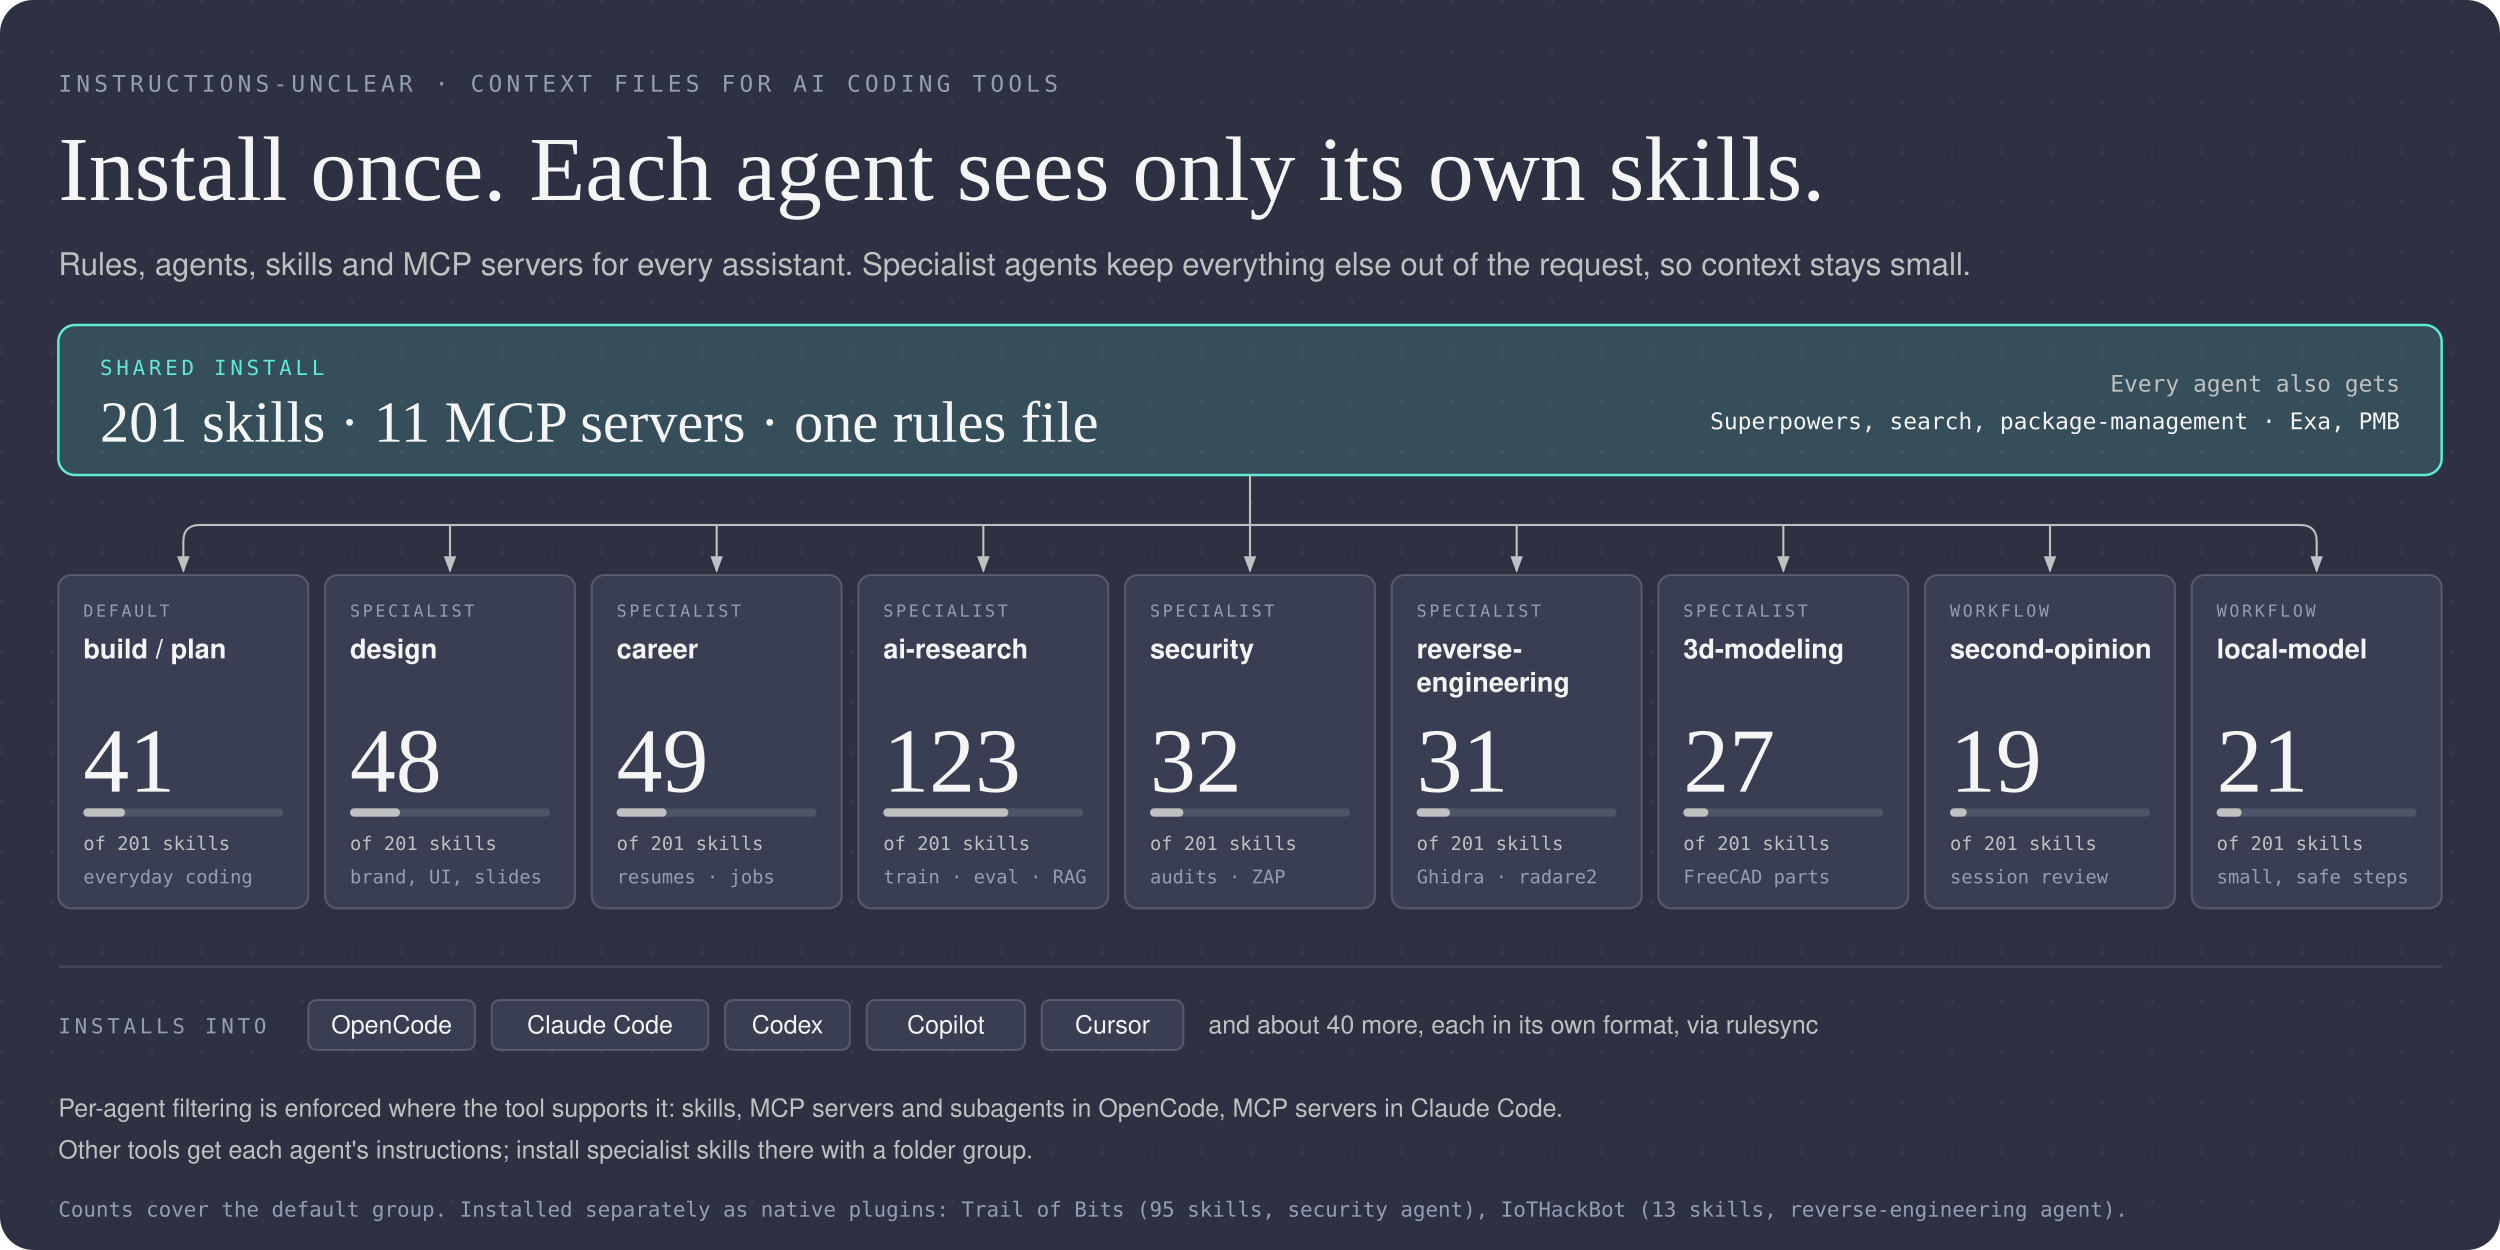
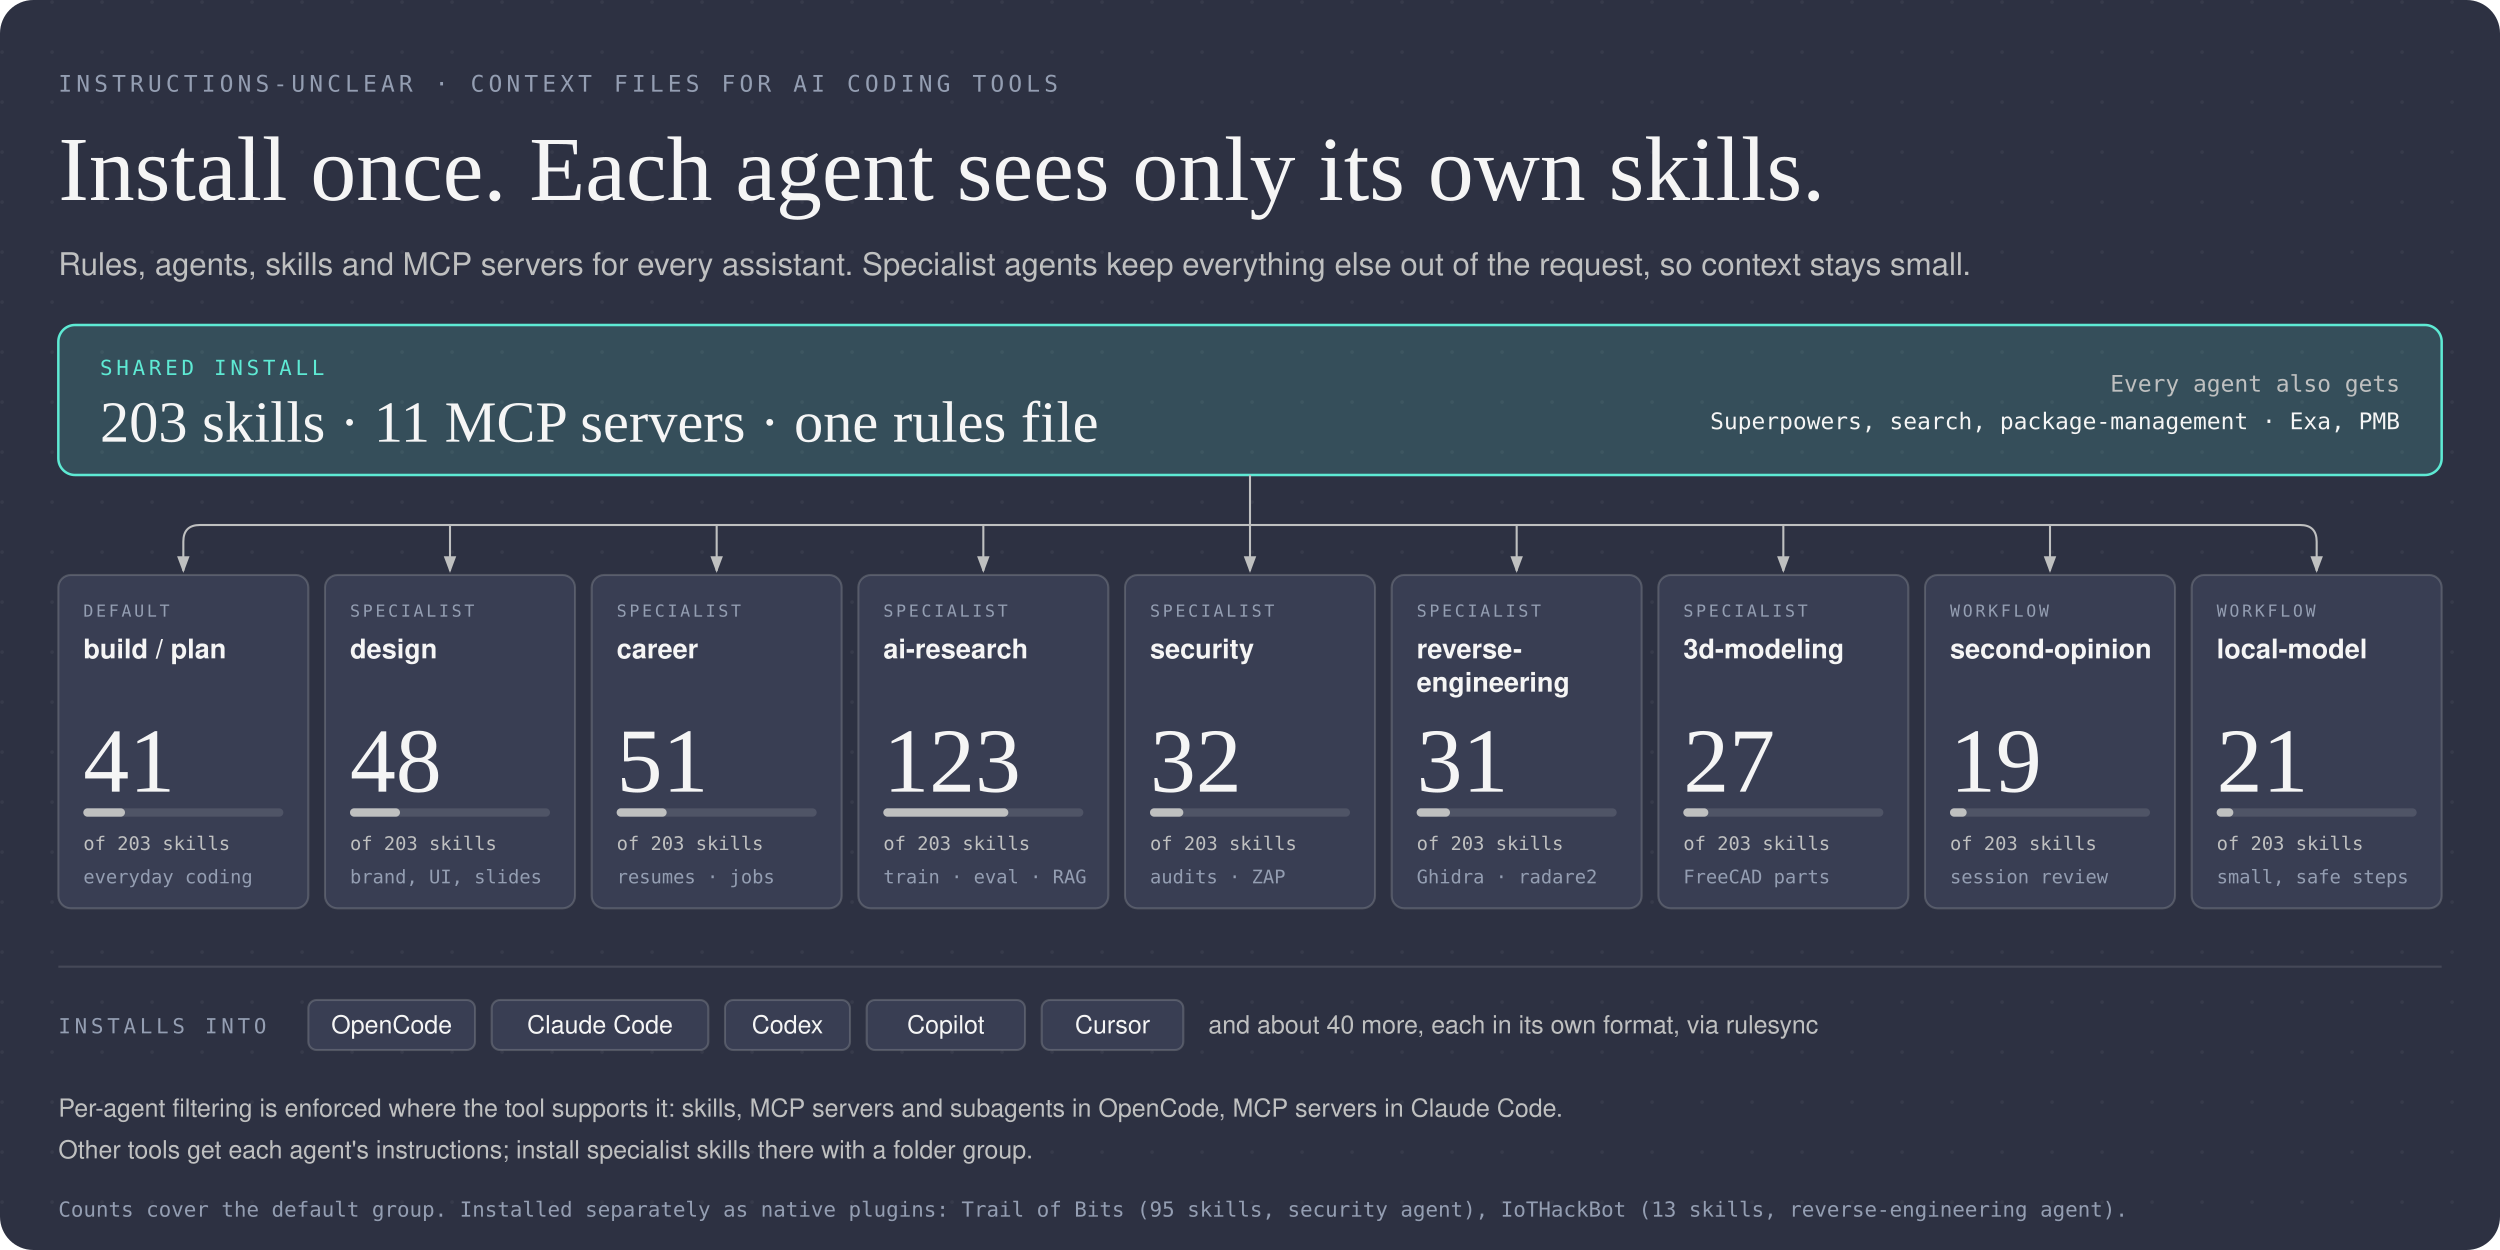
<svg xmlns="http://www.w3.org/2000/svg" viewBox="0 0 1200 600" width="1200" height="600" role="img" aria-labelledby="hero-title hero-desc">
  <defs>
    <pattern id="dots" width="24" height="24" patternUnits="userSpaceOnUse">
      <circle cx="1" cy="1" r="0.9" fill="rgba(245,245,245,0.08)" />
    </pattern>
    <marker id="arrow" markerWidth="8" markerHeight="6" refX="7" refY="3" orient="auto">
      <polygon points="0 0, 8 3, 0 6" fill="#bfc0c0" />
    </marker>
  </defs>
  <rect width="1200" height="600" rx="16" fill="#2d3142" />
  <rect width="1200" height="600" rx="16" fill="url(#dots)" opacity="0.6" />
  <text x="28" y="44" fill="#949eb2" font-size="11" font-family="'Geist Mono', ui-monospace, SFMono-Regular, Menlo, Consolas, monospace" font-weight="500" letter-spacing="0.18em">INSTRUCTIONS-UNCLEAR · CONTEXT FILES FOR AI CODING TOOLS</text>
  <text x="28" y="96" fill="#f5f5f5" font-size="44" font-family="'Instrument Serif', Georgia, 'Times New Roman', serif">Install once. Each agent sees only its own skills.</text>
  <text x="28" y="132" fill="#bfc0c0" font-size="15" font-family="'Geist', -apple-system, 'Segoe UI', Helvetica, Arial, sans-serif">Rules, agents, skills and MCP servers for every assistant. Specialist agents keep everything else out of the request, so context stays small.</text>
  <rect x="28" y="156" width="1144" height="72" rx="8" fill="rgba(94,234,212,0.16)" stroke="#5eead4" stroke-width="1.2" />
  <text x="48" y="180" fill="#5eead4" font-size="10" font-family="'Geist Mono', ui-monospace, SFMono-Regular, Menlo, Consolas, monospace" font-weight="500" letter-spacing="0.18em">SHARED INSTALL</text>
-   <text x="48" y="212" fill="#f5f5f5" font-size="28" font-family="'Instrument Serif', Georgia, 'Times New Roman', serif">201 skills · 11 MCP servers · one rules file</text>
+   <text x="48" y="212" fill="#f5f5f5" font-size="28" font-family="'Instrument Serif', Georgia, 'Times New Roman', serif">203 skills · 11 MCP servers · one rules file</text>
  <text x="1152" y="188" fill="#bfc0c0" font-size="11" font-family="'Geist Mono', ui-monospace, SFMono-Regular, Menlo, Consolas, monospace" text-anchor="end">Every agent also gets</text>
  <text x="1152" y="206" fill="#f5f5f5" font-size="11" font-family="'Geist Mono', ui-monospace, SFMono-Regular, Menlo, Consolas, monospace" text-anchor="end">Superpowers, search, package-management · Exa, PMB</text>
  <path d="M 600,228 V 252" fill="none" stroke="#bfc0c0" stroke-width="1" />
  <path d="M 96,252 H 1104" fill="none" stroke="#bfc0c0" stroke-width="1" />
  <path d="M 96,252 Q 88,252 88,260 V 274" fill="none" stroke="#bfc0c0" stroke-width="1" marker-end="url(#arrow)" />
  <path d="M 216,252 V 274" fill="none" stroke="#bfc0c0" stroke-width="1" marker-end="url(#arrow)" />
  <path d="M 344,252 V 274" fill="none" stroke="#bfc0c0" stroke-width="1" marker-end="url(#arrow)" />
  <path d="M 472,252 V 274" fill="none" stroke="#bfc0c0" stroke-width="1" marker-end="url(#arrow)" />
  <path d="M 600,252 V 274" fill="none" stroke="#bfc0c0" stroke-width="1" marker-end="url(#arrow)" />
  <path d="M 728,252 V 274" fill="none" stroke="#bfc0c0" stroke-width="1" marker-end="url(#arrow)" />
  <path d="M 856,252 V 274" fill="none" stroke="#bfc0c0" stroke-width="1" marker-end="url(#arrow)" />
  <path d="M 984,252 V 274" fill="none" stroke="#bfc0c0" stroke-width="1" marker-end="url(#arrow)" />
  <path d="M 1104,252 Q 1112,252 1112,260 V 274" fill="none" stroke="#bfc0c0" stroke-width="1" marker-end="url(#arrow)" />
  <rect x="28" y="276" width="120" height="160" rx="6" fill="#393e53" stroke="rgba(191,192,192,0.25)" stroke-width="1" />
  <text x="40" y="296" fill="#949eb2" font-size="8" font-family="'Geist Mono', ui-monospace, SFMono-Regular, Menlo, Consolas, monospace" font-weight="500" letter-spacing="0.16em">DEFAULT</text>
  <text x="40" y="316" fill="#f5f5f5" font-size="13" font-family="'Geist', -apple-system, 'Segoe UI', Helvetica, Arial, sans-serif" font-weight="600">build / plan</text>
  <text x="40" y="380" fill="#f5f5f5" font-size="44" font-family="'Instrument Serif', Georgia, 'Times New Roman', serif">41</text>
  <rect x="40" y="388" width="96" height="4" rx="2" fill="rgba(245,245,245,0.12)" />
  <rect x="40" y="388" width="20" height="4" rx="2" fill="#bfc0c0" />
-   <text x="40" y="408" fill="#bfc0c0" font-size="9" font-family="'Geist Mono', ui-monospace, SFMono-Regular, Menlo, Consolas, monospace">of 201 skills</text>
+   <text x="40" y="408" fill="#bfc0c0" font-size="9" font-family="'Geist Mono', ui-monospace, SFMono-Regular, Menlo, Consolas, monospace">of 203 skills</text>
  <text x="40" y="424" fill="#949eb2" font-size="9" font-family="'Geist Mono', ui-monospace, SFMono-Regular, Menlo, Consolas, monospace">everyday coding</text>
  <rect x="156" y="276" width="120" height="160" rx="6" fill="#393e53" stroke="rgba(191,192,192,0.25)" stroke-width="1" />
  <text x="168" y="296" fill="#949eb2" font-size="8" font-family="'Geist Mono', ui-monospace, SFMono-Regular, Menlo, Consolas, monospace" font-weight="500" letter-spacing="0.16em">SPECIALIST</text>
  <text x="168" y="316" fill="#f5f5f5" font-size="13" font-family="'Geist', -apple-system, 'Segoe UI', Helvetica, Arial, sans-serif" font-weight="600">design</text>
  <text x="168" y="380" fill="#f5f5f5" font-size="44" font-family="'Instrument Serif', Georgia, 'Times New Roman', serif">48</text>
  <rect x="168" y="388" width="96" height="4" rx="2" fill="rgba(245,245,245,0.12)" />
  <rect x="168" y="388" width="24" height="4" rx="2" fill="#bfc0c0" />
-   <text x="168" y="408" fill="#bfc0c0" font-size="9" font-family="'Geist Mono', ui-monospace, SFMono-Regular, Menlo, Consolas, monospace">of 201 skills</text>
+   <text x="168" y="408" fill="#bfc0c0" font-size="9" font-family="'Geist Mono', ui-monospace, SFMono-Regular, Menlo, Consolas, monospace">of 203 skills</text>
  <text x="168" y="424" fill="#949eb2" font-size="9" font-family="'Geist Mono', ui-monospace, SFMono-Regular, Menlo, Consolas, monospace">brand, UI, slides</text>
  <rect x="284" y="276" width="120" height="160" rx="6" fill="#393e53" stroke="rgba(191,192,192,0.25)" stroke-width="1" />
  <text x="296" y="296" fill="#949eb2" font-size="8" font-family="'Geist Mono', ui-monospace, SFMono-Regular, Menlo, Consolas, monospace" font-weight="500" letter-spacing="0.16em">SPECIALIST</text>
  <text x="296" y="316" fill="#f5f5f5" font-size="13" font-family="'Geist', -apple-system, 'Segoe UI', Helvetica, Arial, sans-serif" font-weight="600">career</text>
-   <text x="296" y="380" fill="#f5f5f5" font-size="44" font-family="'Instrument Serif', Georgia, 'Times New Roman', serif">49</text>
+   <text x="296" y="380" fill="#f5f5f5" font-size="44" font-family="'Instrument Serif', Georgia, 'Times New Roman', serif">51</text>
  <rect x="296" y="388" width="96" height="4" rx="2" fill="rgba(245,245,245,0.12)" />
  <rect x="296" y="388" width="24" height="4" rx="2" fill="#bfc0c0" />
-   <text x="296" y="408" fill="#bfc0c0" font-size="9" font-family="'Geist Mono', ui-monospace, SFMono-Regular, Menlo, Consolas, monospace">of 201 skills</text>
+   <text x="296" y="408" fill="#bfc0c0" font-size="9" font-family="'Geist Mono', ui-monospace, SFMono-Regular, Menlo, Consolas, monospace">of 203 skills</text>
  <text x="296" y="424" fill="#949eb2" font-size="9" font-family="'Geist Mono', ui-monospace, SFMono-Regular, Menlo, Consolas, monospace">resumes · jobs</text>
  <rect x="412" y="276" width="120" height="160" rx="6" fill="#393e53" stroke="rgba(191,192,192,0.25)" stroke-width="1" />
  <text x="424" y="296" fill="#949eb2" font-size="8" font-family="'Geist Mono', ui-monospace, SFMono-Regular, Menlo, Consolas, monospace" font-weight="500" letter-spacing="0.16em">SPECIALIST</text>
  <text x="424" y="316" fill="#f5f5f5" font-size="13" font-family="'Geist', -apple-system, 'Segoe UI', Helvetica, Arial, sans-serif" font-weight="600">ai-research</text>
  <text x="424" y="380" fill="#f5f5f5" font-size="44" font-family="'Instrument Serif', Georgia, 'Times New Roman', serif">123</text>
  <rect x="424" y="388" width="96" height="4" rx="2" fill="rgba(245,245,245,0.12)" />
  <rect x="424" y="388" width="60" height="4" rx="2" fill="#bfc0c0" />
-   <text x="424" y="408" fill="#bfc0c0" font-size="9" font-family="'Geist Mono', ui-monospace, SFMono-Regular, Menlo, Consolas, monospace">of 201 skills</text>
+   <text x="424" y="408" fill="#bfc0c0" font-size="9" font-family="'Geist Mono', ui-monospace, SFMono-Regular, Menlo, Consolas, monospace">of 203 skills</text>
  <text x="424" y="424" fill="#949eb2" font-size="9" font-family="'Geist Mono', ui-monospace, SFMono-Regular, Menlo, Consolas, monospace">train · eval · RAG</text>
  <rect x="540" y="276" width="120" height="160" rx="6" fill="#393e53" stroke="rgba(191,192,192,0.25)" stroke-width="1" />
  <text x="552" y="296" fill="#949eb2" font-size="8" font-family="'Geist Mono', ui-monospace, SFMono-Regular, Menlo, Consolas, monospace" font-weight="500" letter-spacing="0.16em">SPECIALIST</text>
  <text x="552" y="316" fill="#f5f5f5" font-size="13" font-family="'Geist', -apple-system, 'Segoe UI', Helvetica, Arial, sans-serif" font-weight="600">security</text>
  <text x="552" y="380" fill="#f5f5f5" font-size="44" font-family="'Instrument Serif', Georgia, 'Times New Roman', serif">32</text>
  <rect x="552" y="388" width="96" height="4" rx="2" fill="rgba(245,245,245,0.12)" />
  <rect x="552" y="388" width="16" height="4" rx="2" fill="#bfc0c0" />
-   <text x="552" y="408" fill="#bfc0c0" font-size="9" font-family="'Geist Mono', ui-monospace, SFMono-Regular, Menlo, Consolas, monospace">of 201 skills</text>
+   <text x="552" y="408" fill="#bfc0c0" font-size="9" font-family="'Geist Mono', ui-monospace, SFMono-Regular, Menlo, Consolas, monospace">of 203 skills</text>
  <text x="552" y="424" fill="#949eb2" font-size="9" font-family="'Geist Mono', ui-monospace, SFMono-Regular, Menlo, Consolas, monospace">audits · ZAP</text>
  <rect x="668" y="276" width="120" height="160" rx="6" fill="#393e53" stroke="rgba(191,192,192,0.25)" stroke-width="1" />
  <text x="680" y="296" fill="#949eb2" font-size="8" font-family="'Geist Mono', ui-monospace, SFMono-Regular, Menlo, Consolas, monospace" font-weight="500" letter-spacing="0.16em">SPECIALIST</text>
  <text x="680" y="316" fill="#f5f5f5" font-size="13" font-family="'Geist', -apple-system, 'Segoe UI', Helvetica, Arial, sans-serif" font-weight="600">reverse-</text>
  <text x="680" y="332" fill="#f5f5f5" font-size="13" font-family="'Geist', -apple-system, 'Segoe UI', Helvetica, Arial, sans-serif" font-weight="600">engineering</text>
  <text x="680" y="380" fill="#f5f5f5" font-size="44" font-family="'Instrument Serif', Georgia, 'Times New Roman', serif">31</text>
  <rect x="680" y="388" width="96" height="4" rx="2" fill="rgba(245,245,245,0.12)" />
  <rect x="680" y="388" width="16" height="4" rx="2" fill="#bfc0c0" />
-   <text x="680" y="408" fill="#bfc0c0" font-size="9" font-family="'Geist Mono', ui-monospace, SFMono-Regular, Menlo, Consolas, monospace">of 201 skills</text>
+   <text x="680" y="408" fill="#bfc0c0" font-size="9" font-family="'Geist Mono', ui-monospace, SFMono-Regular, Menlo, Consolas, monospace">of 203 skills</text>
  <text x="680" y="424" fill="#949eb2" font-size="9" font-family="'Geist Mono', ui-monospace, SFMono-Regular, Menlo, Consolas, monospace">Ghidra · radare2</text>
  <rect x="796" y="276" width="120" height="160" rx="6" fill="#393e53" stroke="rgba(191,192,192,0.25)" stroke-width="1" />
  <text x="808" y="296" fill="#949eb2" font-size="8" font-family="'Geist Mono', ui-monospace, SFMono-Regular, Menlo, Consolas, monospace" font-weight="500" letter-spacing="0.16em">SPECIALIST</text>
  <text x="808" y="316" fill="#f5f5f5" font-size="13" font-family="'Geist', -apple-system, 'Segoe UI', Helvetica, Arial, sans-serif" font-weight="600">3d-modeling</text>
  <text x="808" y="380" fill="#f5f5f5" font-size="44" font-family="'Instrument Serif', Georgia, 'Times New Roman', serif">27</text>
  <rect x="808" y="388" width="96" height="4" rx="2" fill="rgba(245,245,245,0.12)" />
  <rect x="808" y="388" width="12" height="4" rx="2" fill="#bfc0c0" />
-   <text x="808" y="408" fill="#bfc0c0" font-size="9" font-family="'Geist Mono', ui-monospace, SFMono-Regular, Menlo, Consolas, monospace">of 201 skills</text>
+   <text x="808" y="408" fill="#bfc0c0" font-size="9" font-family="'Geist Mono', ui-monospace, SFMono-Regular, Menlo, Consolas, monospace">of 203 skills</text>
  <text x="808" y="424" fill="#949eb2" font-size="9" font-family="'Geist Mono', ui-monospace, SFMono-Regular, Menlo, Consolas, monospace">FreeCAD parts</text>
  <rect x="924" y="276" width="120" height="160" rx="6" fill="#393e53" stroke="rgba(191,192,192,0.25)" stroke-width="1" />
  <text x="936" y="296" fill="#949eb2" font-size="8" font-family="'Geist Mono', ui-monospace, SFMono-Regular, Menlo, Consolas, monospace" font-weight="500" letter-spacing="0.16em">WORKFLOW</text>
  <text x="936" y="316" fill="#f5f5f5" font-size="13" font-family="'Geist', -apple-system, 'Segoe UI', Helvetica, Arial, sans-serif" font-weight="600">second-opinion</text>
  <text x="936" y="380" fill="#f5f5f5" font-size="44" font-family="'Instrument Serif', Georgia, 'Times New Roman', serif">19</text>
  <rect x="936" y="388" width="96" height="4" rx="2" fill="rgba(245,245,245,0.12)" />
  <rect x="936" y="388" width="8" height="4" rx="2" fill="#bfc0c0" />
-   <text x="936" y="408" fill="#bfc0c0" font-size="9" font-family="'Geist Mono', ui-monospace, SFMono-Regular, Menlo, Consolas, monospace">of 201 skills</text>
+   <text x="936" y="408" fill="#bfc0c0" font-size="9" font-family="'Geist Mono', ui-monospace, SFMono-Regular, Menlo, Consolas, monospace">of 203 skills</text>
  <text x="936" y="424" fill="#949eb2" font-size="9" font-family="'Geist Mono', ui-monospace, SFMono-Regular, Menlo, Consolas, monospace">session review</text>
  <rect x="1052" y="276" width="120" height="160" rx="6" fill="#393e53" stroke="rgba(191,192,192,0.25)" stroke-width="1" />
  <text x="1064" y="296" fill="#949eb2" font-size="8" font-family="'Geist Mono', ui-monospace, SFMono-Regular, Menlo, Consolas, monospace" font-weight="500" letter-spacing="0.16em">WORKFLOW</text>
  <text x="1064" y="316" fill="#f5f5f5" font-size="13" font-family="'Geist', -apple-system, 'Segoe UI', Helvetica, Arial, sans-serif" font-weight="600">local-model</text>
  <text x="1064" y="380" fill="#f5f5f5" font-size="44" font-family="'Instrument Serif', Georgia, 'Times New Roman', serif">21</text>
  <rect x="1064" y="388" width="96" height="4" rx="2" fill="rgba(245,245,245,0.12)" />
-   <rect x="1064" y="388" width="12" height="4" rx="2" fill="#bfc0c0" />
-   <text x="1064" y="408" fill="#bfc0c0" font-size="9" font-family="'Geist Mono', ui-monospace, SFMono-Regular, Menlo, Consolas, monospace">of 201 skills</text>
+   <rect x="1064" y="388" width="8" height="4" rx="2" fill="#bfc0c0" />
+   <text x="1064" y="408" fill="#bfc0c0" font-size="9" font-family="'Geist Mono', ui-monospace, SFMono-Regular, Menlo, Consolas, monospace">of 203 skills</text>
  <text x="1064" y="424" fill="#949eb2" font-size="9" font-family="'Geist Mono', ui-monospace, SFMono-Regular, Menlo, Consolas, monospace">small, safe steps</text>
  <line x1="28" y1="464" x2="1172" y2="464" stroke="rgba(245,245,245,0.12)" stroke-width="1" />
  <text x="28" y="496" fill="#949eb2" font-size="10" font-family="'Geist Mono', ui-monospace, SFMono-Regular, Menlo, Consolas, monospace" font-weight="500" letter-spacing="0.18em">INSTALLS INTO</text>
  <rect x="148" y="480" width="80" height="24" rx="4" fill="#393e53" stroke="rgba(191,192,192,0.25)" stroke-width="1" />
  <text x="188" y="496" fill="#f5f5f5" font-size="12" font-family="'Geist', -apple-system, 'Segoe UI', Helvetica, Arial, sans-serif" font-weight="500" text-anchor="middle">OpenCode</text>
  <rect x="236" y="480" width="104" height="24" rx="4" fill="#393e53" stroke="rgba(191,192,192,0.25)" stroke-width="1" />
  <text x="288" y="496" fill="#f5f5f5" font-size="12" font-family="'Geist', -apple-system, 'Segoe UI', Helvetica, Arial, sans-serif" font-weight="500" text-anchor="middle">Claude Code</text>
  <rect x="348" y="480" width="60" height="24" rx="4" fill="#393e53" stroke="rgba(191,192,192,0.25)" stroke-width="1" />
  <text x="378" y="496" fill="#f5f5f5" font-size="12" font-family="'Geist', -apple-system, 'Segoe UI', Helvetica, Arial, sans-serif" font-weight="500" text-anchor="middle">Codex</text>
  <rect x="416" y="480" width="76" height="24" rx="4" fill="#393e53" stroke="rgba(191,192,192,0.25)" stroke-width="1" />
  <text x="454" y="496" fill="#f5f5f5" font-size="12" font-family="'Geist', -apple-system, 'Segoe UI', Helvetica, Arial, sans-serif" font-weight="500" text-anchor="middle">Copilot</text>
  <rect x="500" y="480" width="68" height="24" rx="4" fill="#393e53" stroke="rgba(191,192,192,0.25)" stroke-width="1" />
  <text x="534" y="496" fill="#f5f5f5" font-size="12" font-family="'Geist', -apple-system, 'Segoe UI', Helvetica, Arial, sans-serif" font-weight="500" text-anchor="middle">Cursor</text>
  <text x="580" y="496" fill="#bfc0c0" font-size="12" font-family="'Geist', -apple-system, 'Segoe UI', Helvetica, Arial, sans-serif">and about 40 more, each in its own format, via rulesync</text>
  <text x="28" y="536" fill="#bfc0c0" font-size="12" font-family="'Geist', -apple-system, 'Segoe UI', Helvetica, Arial, sans-serif">Per-agent filtering is enforced where the tool supports it: skills, MCP servers and subagents in OpenCode, MCP servers in Claude Code.</text>
  <text x="28" y="556" fill="#bfc0c0" font-size="12" font-family="'Geist', -apple-system, 'Segoe UI', Helvetica, Arial, sans-serif">Other tools get each agent's instructions; install specialist skills there with a folder group.</text>
  <text x="28" y="584" fill="#949eb2" font-size="10" font-family="'Geist Mono', ui-monospace, SFMono-Regular, Menlo, Consolas, monospace">Counts cover the default group. Installed separately as native plugins: Trail of Bits (95 skills, security agent), IoTHackBot (13 skills, reverse-engineering agent).</text>
</svg>
